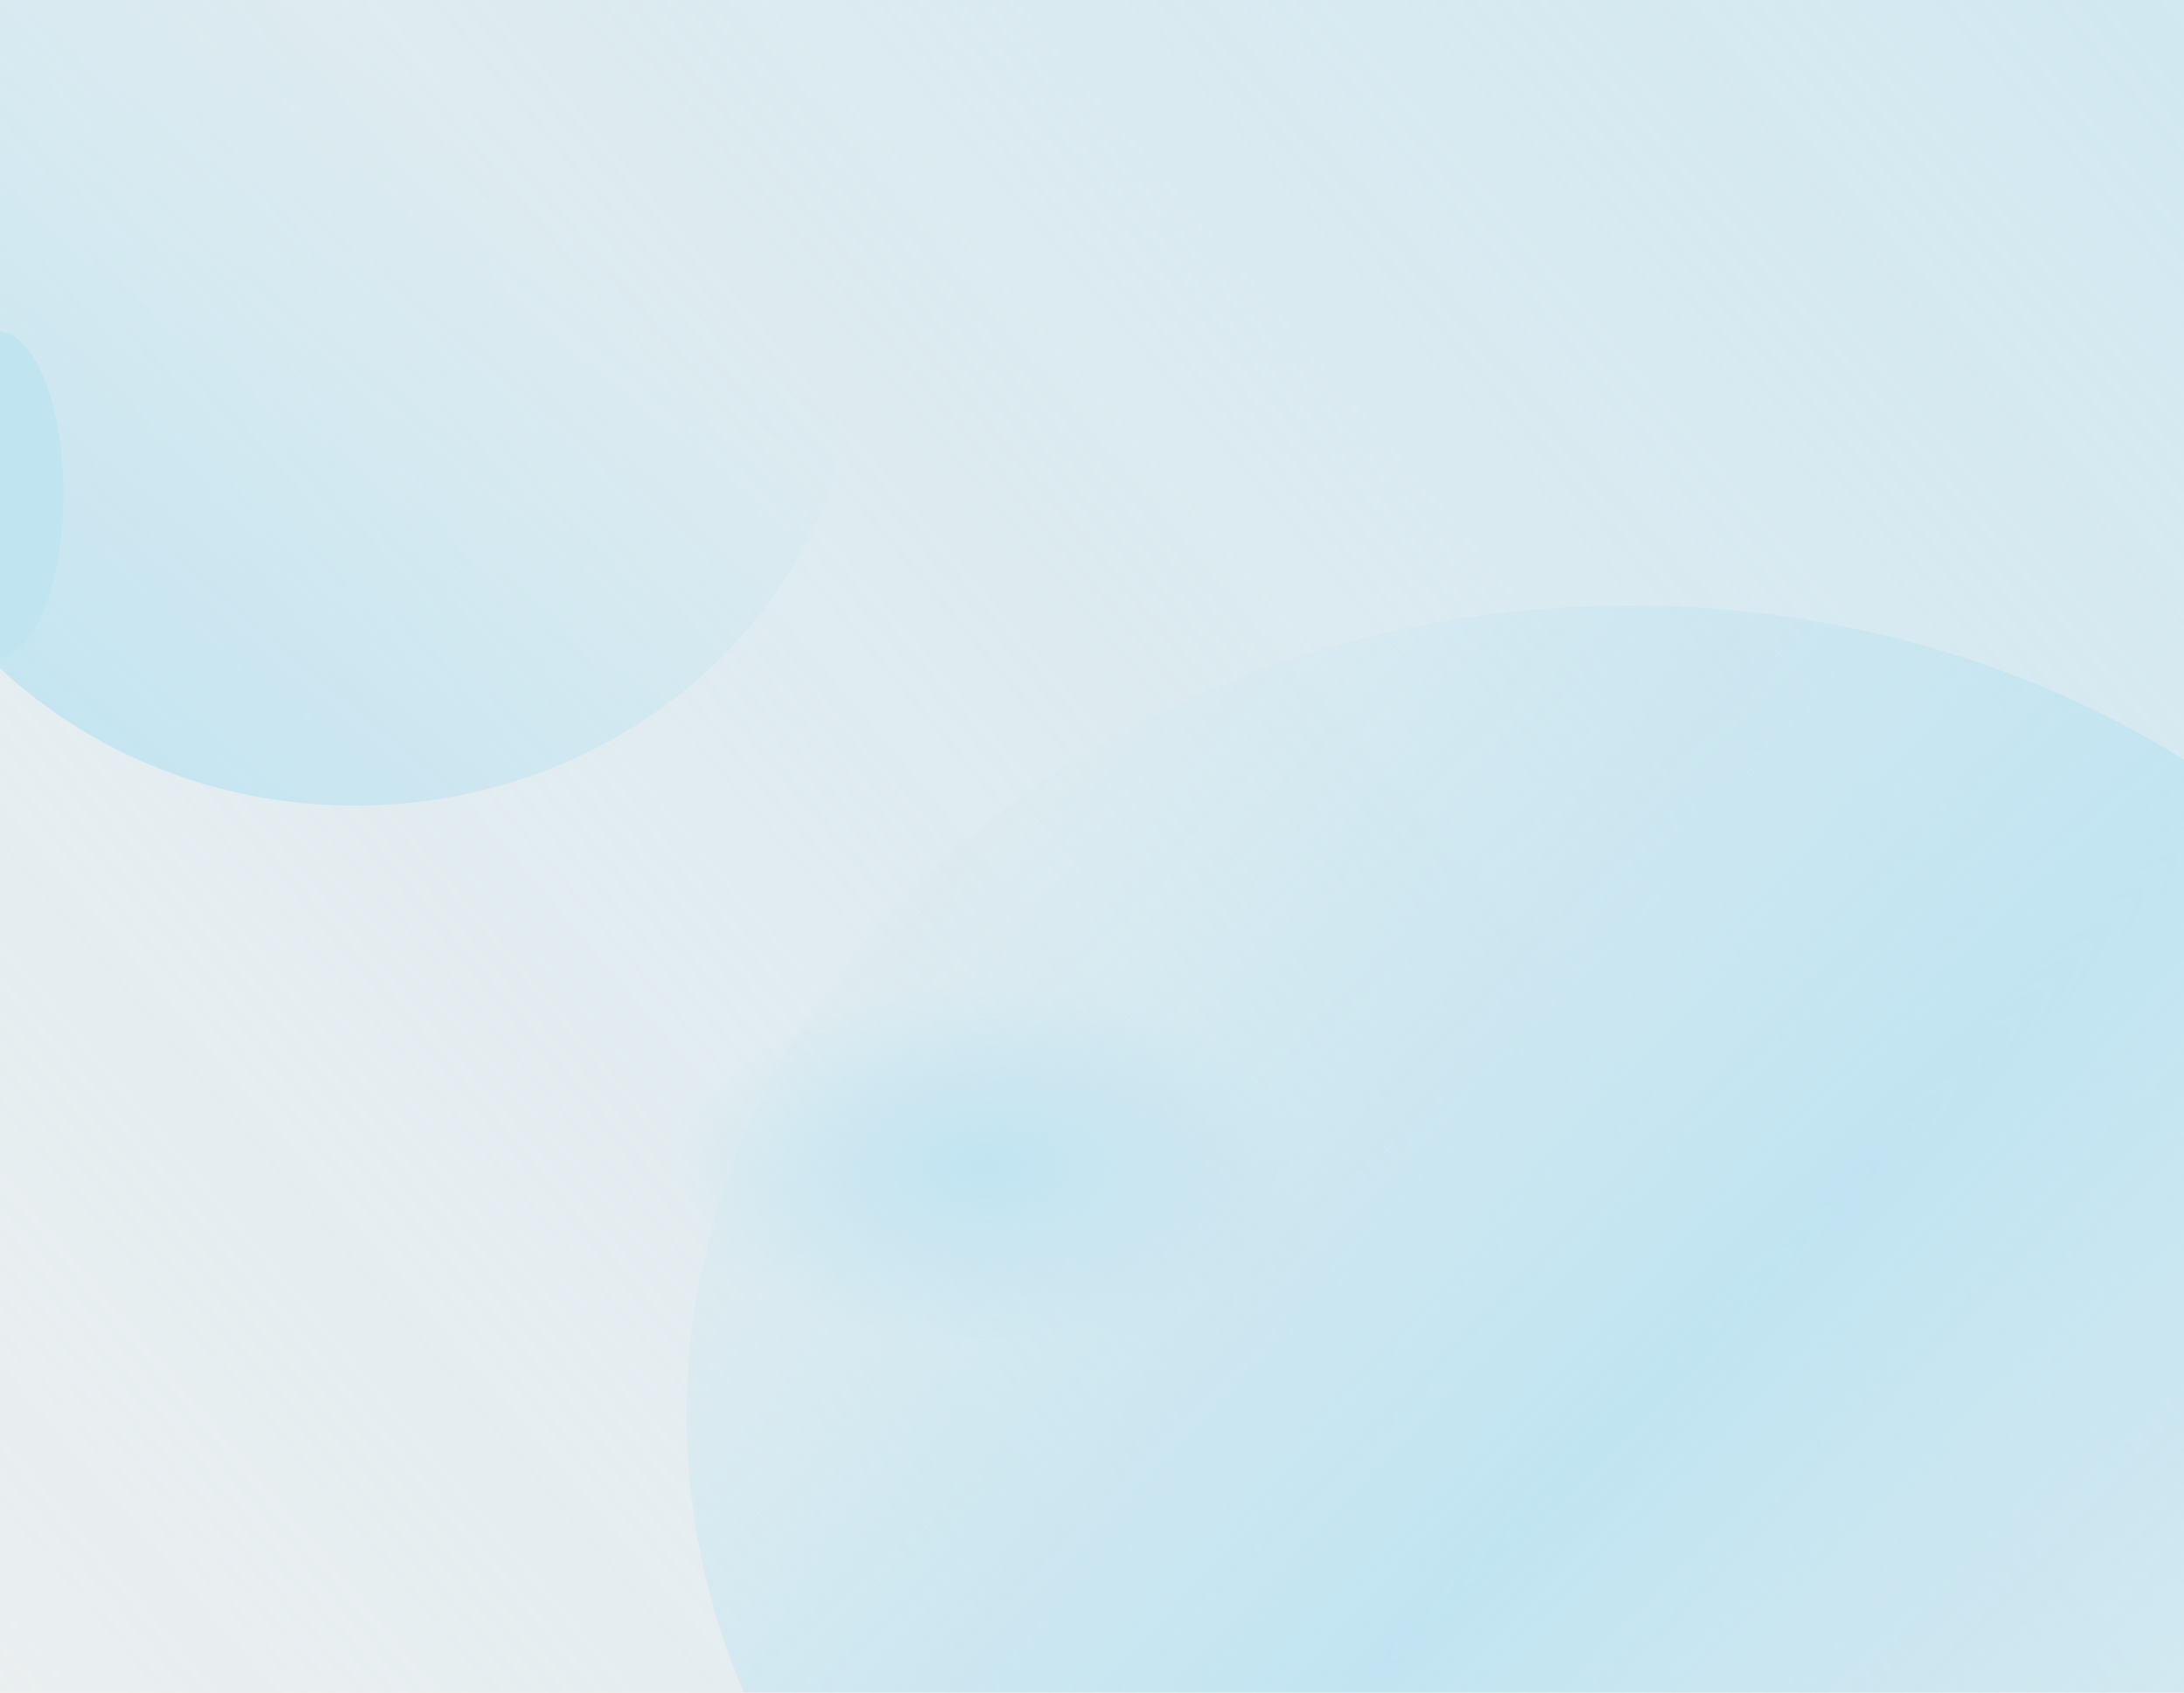
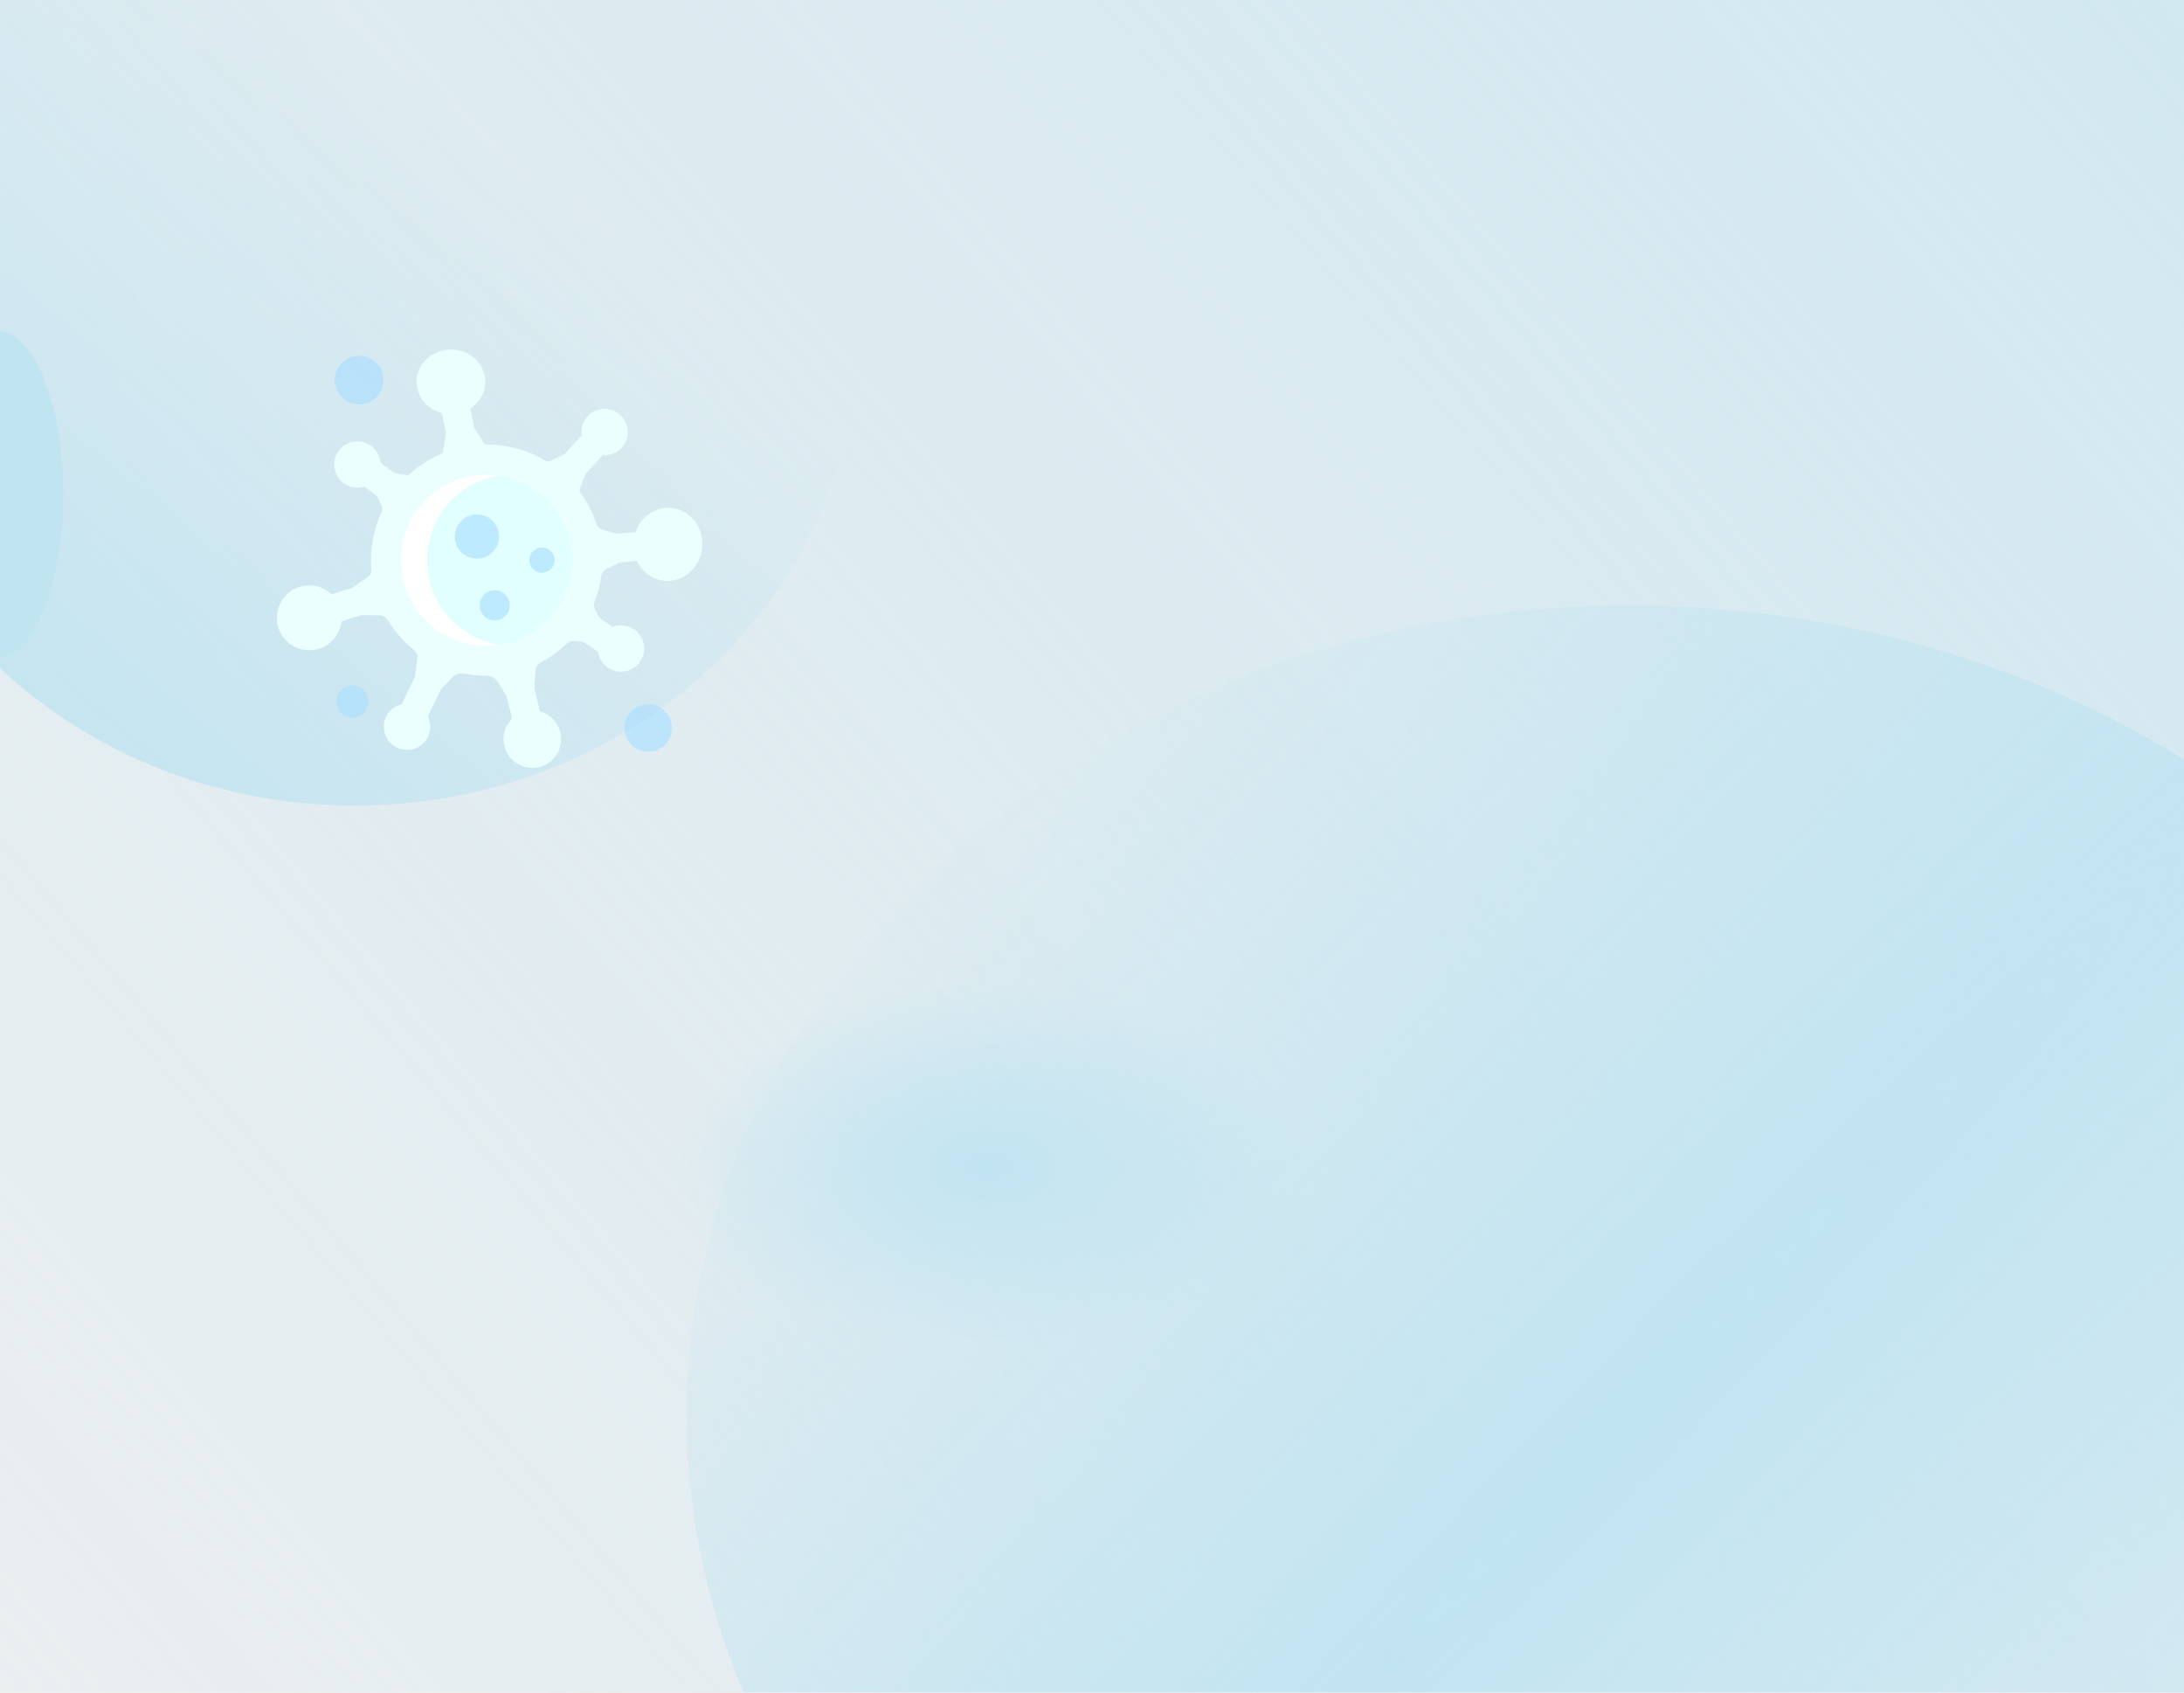
<svg xmlns="http://www.w3.org/2000/svg" xmlns:xlink="http://www.w3.org/1999/xlink" width="139.627mm" height="108.193mm" viewBox="0 0 139.627 108.193" version="1.1" id="svg8">
  <defs id="defs2">
    <linearGradient id="linearGradient2061">
      <stop style="stop-color:#c1e4f1;stop-opacity:1;" offset="0" id="stop2057" />
      <stop style="stop-color:#c1e4f1;stop-opacity:0;" offset="1" id="stop2059" />
    </linearGradient>
    <linearGradient id="linearGradient907">
      <stop style="stop-color:#be0086;stop-opacity:1;" offset="0" id="stop903" />
      <stop style="stop-color:#be0086;stop-opacity:0;" offset="1" id="stop905" />
    </linearGradient>
    <linearGradient id="linearGradient831">
      <stop style="stop-color:#be0086;stop-opacity:1;" offset="0" id="stop827" />
      <stop style="stop-color:#be0086;stop-opacity:0;" offset="1" id="stop829" />
    </linearGradient>
    <linearGradient xlink:href="#linearGradient831" id="linearGradient837" x1="245.992" y1="-19.171" x2="-19.372" y2="204.525" gradientUnits="userSpaceOnUse" />
    <radialGradient xlink:href="#linearGradient907" id="radialGradient909" cx="123.212" cy="138.516" fx="123.212" fy="138.516" r="32.165" gradientTransform="matrix(-1.472431,-0.5578466,12.14457,-17.23873,-1379.414,2601.305)" gradientUnits="userSpaceOnUse" />
    <radialGradient xlink:href="#linearGradient907-881-633" id="radialGradient909-593-712" cx="123.212" cy="138.516" fx="123.212" fy="138.516" r="32.165" gradientTransform="matrix(-2.024593,-0.5578466,16.69879,-17.23873,-1950.254,2607.884)" gradientUnits="userSpaceOnUse" />
    <linearGradient id="linearGradient907-881-633">
      <stop style="stop-color:#c1e4f1;stop-opacity:1;;opacity:1" offset="0" id="stop1946" />
      <stop style="stop-color:#c1e4f1;stop-opacity:0;;opacity:1" offset="1" id="stop1948" />
    </linearGradient>
    <linearGradient xlink:href="#linearGradient895-880-363" id="linearGradient897-564-930" x1="44.626" y1="140.344" x2="78.253" y2="99.771" gradientUnits="userSpaceOnUse" />
    <linearGradient id="linearGradient895-880-363">
      <stop style="stop-color:#c1e4f1;stop-opacity:1;;opacity:1" offset="0" id="stop1952" />
      <stop style="stop-color:#c1e4f1;stop-opacity:0;;opacity:1" offset="1" id="stop1954" />
    </linearGradient>
    <linearGradient xlink:href="#linearGradient831-863-603" id="linearGradient837-163-910" x1="245.992" y1="-19.171" x2="-19.372" y2="204.525" gradientUnits="userSpaceOnUse" />
    <linearGradient id="linearGradient831-863-603">
      <stop style="stop-color:#c1e4f1;stop-opacity:1;;opacity:1" offset="0" id="stop1958" />
      <stop style="stop-color:#c1e4f1;stop-opacity:0;;opacity:1" offset="1" id="stop1960" />
    </linearGradient>
    <radialGradient xlink:href="#linearGradient2061" id="radialGradient2065" cx="66.557" cy="122.251" fx="66.557" fy="122.251" r="13.159" gradientTransform="matrix(1.541667,0,0,0.875,-30.46255,28.44819)" gradientUnits="userSpaceOnUse" />
    <clipPath clipPathUnits="userSpaceOnUse" id="clipPath4554">
      <rect style="opacity:1;fill:none;fill-opacity:1;stroke:none;stroke-width:0.665;stroke-miterlimit:4;stroke-dasharray:none;stroke-opacity:0.906" id="rect4556" width="139.627" height="108.193" x="9.138" y="60.877" />
    </clipPath>
  </defs>
  <g id="layer1" transform="translate(-9.137886,-60.87703)">
    <g id="g4550" clip-path="url(#clipPath4554)">
      <rect y="60.877" x="9.138" height="108.193" width="139.627" id="rect815" style="opacity:1;fill:url(#linearGradient837-163-910);fill-opacity:1;stroke:none;stroke-width:0.665;stroke-miterlimit:4;stroke-dasharray:none;stroke-opacity:0.906" />
      <ellipse ry="30.155" rx="32.165" cy="82.227" cx="31.833" id="path881" style="opacity:1;fill:url(#linearGradient897-564-930);fill-opacity:1;stroke:none;stroke-width:0.665;stroke-miterlimit:4;stroke-dasharray:none;stroke-opacity:0.906" />
      <ellipse ry="10.417" rx="4.203" cy="92.461" cx="8.988" id="path899" style="opacity:1;fill:#c1e4f1;fill-opacity:1;stroke:none;stroke-width:0.665;stroke-miterlimit:4;stroke-dasharray:none;stroke-opacity:0.906" />
      <ellipse ry="51.72" rx="60.31" cy="151.309" cx="113.343" id="path901" style="opacity:1;fill:url(#radialGradient909-593-712);fill-opacity:1;stroke:none;stroke-width:0.911;stroke-miterlimit:4;stroke-dasharray:none;stroke-opacity:0.906" />
      <ellipse ry="11.514" rx="20.286" cy="135.418" cx="72.146" id="path911" style="opacity:1;fill:url(#radialGradient2065);fill-opacity:1;stroke:none;stroke-width:1.64;stroke-miterlimit:4;stroke-dasharray:none;stroke-opacity:0.906" />
    </g>
    <rect style="opacity:1;fill:none;fill-opacity:1;stroke:none;stroke-width:0.665;stroke-miterlimit:4;stroke-dasharray:none;stroke-opacity:0.906" id="rect815-5" width="139.627" height="108.193" x="13.923" y="18.444" />
+     <g id="g1513" transform="translate(0,3.704167)">
+       <g transform="matrix(0.05613876,0,0,0.05613876,26.83766,79.29025)" style="fill:#ebffff;fill-opacity:1" id="XMLID_107_">
+         <g style="fill:#ebffff;fill-opacity:1" id="g4">
+           <path d="m 484.426,222.033 c 1.77,22.9 -14.34,43.23 -35.97,45.4 -16.56,1.66 -31.54,-7.81 -38.46,-22.6 l -19.63,1.73 -14.82,7.15 c -3.39,1.63 -5.67,4.87 -6.19,8.59 -1.4,10.03 -3.94,19.69 -7.47,28.87 -1.2,3.11 -0.99,6.58 0.64,9.48 l 5.28,9.44 14.68,9.85 c 7.74,-2.96 16.75,-2.25 24.16,2.72 12.56,8.43 15.57,25.78 6.23,37.99 -8.04,10.52 -22.99,13.41 -34.37,6.65 -7.25,-4.3 -11.63,-11.44 -12.7,-19.07 l -16.27,-10.91 -10.24,-1.25 c -3.52,-0.43 -7.02,0.78 -9.58,3.23 -8.64,8.23 -18.4,15.3 -29.01,20.96 -3.57,1.9 -5.86,5.55 -6.11,9.58 l -1.3,20.74 6.44,25.55 c 10.96,3.06 20.02,11.75 23,23.57 4.5,17.87 -6.6,36 -24.7,40.03 -16.33,3.64 -33.08,-5.88 -38.27,-21.79 -4.04,-12.42 -0.33,-25.26 8.21,-33.65 l -6.47,-25.7 -9.99,-16.06 c -2.68,-4.31 -7.42,-6.86 -12.5,-6.85 -0.03,0 -0.05,0 -0.08,0 -8.75,0 -17.31,-0.87 -25.59,-2.5 -4.93,-0.98 -10.02,0.58 -13.48,4.23 l -13.2,13.93 -14.78,30.66 c 3.46,7.03 3.77,15.52 0.11,23.13 -6.58,13.64 -23.36,19.06 -36.77,11.52 -11.48,-6.47 -16.45,-20.75 -11.45,-32.95 3.41,-8.32 10.48,-13.88 18.48,-15.74 l 14.87,-30.86 2.92,-20.71 c 0.53,-3.82 -0.93,-7.67 -3.93,-10.09 -11.83,-9.6 -21.97,-21.19 -29.9,-34.27 -1.97,-3.25 -5.51,-5.22 -9.31,-5.25 l -20.68,-0.2 -22.64,7.12 c -1.59,14.08 -11.23,26.59 -25.61,31.11 -19.32,6.08 -39.9,-4.54 -46.17,-23.74 -6.27,-19.19 4.32,-40.18 23.49,-46.52 13.42,-4.44 27.52,-0.75 37.06,8.32 l 24.03,-7.56 17.55,-12.51 c 2.61,-1.85 4,-4.95 3.74,-8.13 -0.29,-3.53 -0.44,-7.09 -0.44,-10.69 0,-19.56 4.3,-38.13 11.98,-54.83 1.12,-2.45 1.09,-5.27 -0.09,-7.69 l -5.2,-10.63 -14.11,-10.65 c -7.9,2.53 -16.85,1.32 -23.97,-4.05 -12.08,-9.12 -14.12,-26.61 -4.12,-38.28 8.61,-10.05 23.7,-12.11 34.69,-4.73 7,4.7 10.98,12.06 11.62,19.74 l 15.64,11.8 15.76,2.81 c 11.47,-10.65 24.84,-19.28 39.53,-25.33 l 3.7,-22.48 -4.67,-23.22 c -13.82,-3.56 -25.04,-14.15 -28.06,-28.27 -4.26,-19.95 9.45,-39.38 30.63,-43.39 21.17,-4.01 41.79,8.9 46.05,28.85 3.19,14.93 -3.68,29.56 -16.22,37.66 l 4.41,21.9 10.83,17.28 c 0.71,1.13 1.95,1.81 3.28,1.81 h 0.02 c 24.8,0 48.02,6.9 67.85,18.88 1.09,0.65 2.43,0.74 3.58,0.2 l 16.96,-7.86 19.8,-21.42 c -1.19,-7.68 1,-15.82 6.69,-21.97 10.28,-11.11 27.88,-11.39 38.5,-0.28 9.31,9.75 9.67,25.3 0.83,35.48 -5.72,6.59 -13.93,9.63 -21.95,9.03 l -19.8,21.42 -6.43,17.3 c -0.45,1.2 -0.25,2.54 0.5,3.58 7.81,10.72 14.04,22.66 18.34,35.48 1.19,3.52 3.99,6.26 7.57,7.27 l 16.1,4.51 20.92,-1.85 c 5.13,-14.79 17.94,-25.98 33.67,-27.56 21.63,-2.17 40.6,14.64 42.36,37.54 z" id="path2" style="fill:#ebffff;fill-opacity:1" />
+         </g>
+       </g>
+       <g transform="matrix(0.05613876,0,0,0.05613876,26.83766,79.29025)" style="fill:#e1ffff;fill-opacity:1" id="XMLID_8_">
+         <g style="fill:#e1ffff;fill-opacity:1" id="g9">
+           <circle cx="238.936" cy="243.983" r="97.52" id="circle7" style="fill:#e1ffff;fill-opacity:1" />
+         </g>
+       </g>
+       <path d="m 36.445,92.987 c 0,-2.74 2.013,-5.01 4.64,-5.411 -0.272,-0.042 -0.551,-0.063 -0.834,-0.063 -3.024,0 -5.475,2.451 -5.475,5.475 0,3.024 2.451,5.475 5.475,5.475 0.284,0 0.562,-0.022 0.834,-0.063 -2.628,-0.402 -4.64,-2.672 -4.64,-5.411 z" id="path12" style="fill:#ffffff;fill-opacity:1;stroke-width:0.056" />
+       <g transform="matrix(0.05613876,0,0,0.05613876,27.89599,79.29025)" id="g26" style="fill:#aadfff;fill-opacity:0.657">
+         <circle style="fill:#aadfff;fill-opacity:0.657" cx="74.853" cy="38.921" r="27.771" id="circle14" />
+         <circle style="fill:#aadfff;fill-opacity:0.657" cx="67.262" cy="404.986" r="18.343" id="circle16" />
+         <circle style="fill:#aadfff;fill-opacity:0.657" cx="404.051" cy="435.118" r="27.018" id="circle18" />
+         <circle style="fill:#aadfff;fill-opacity:0.657" cx="209.002" cy="217.089" r="25.189" id="circle20" />
+         <circle style="fill:#aadfff;fill-opacity:0.657" cx="229.222" cy="295.328" r="17.145" id="circle22" />
+         <circle style="fill:#aadfff;fill-opacity:0.657" cx="283.058" cy="243.983" r="14.397" id="circle24" />
+       </g>
+     </g>
  </g>
</svg>
